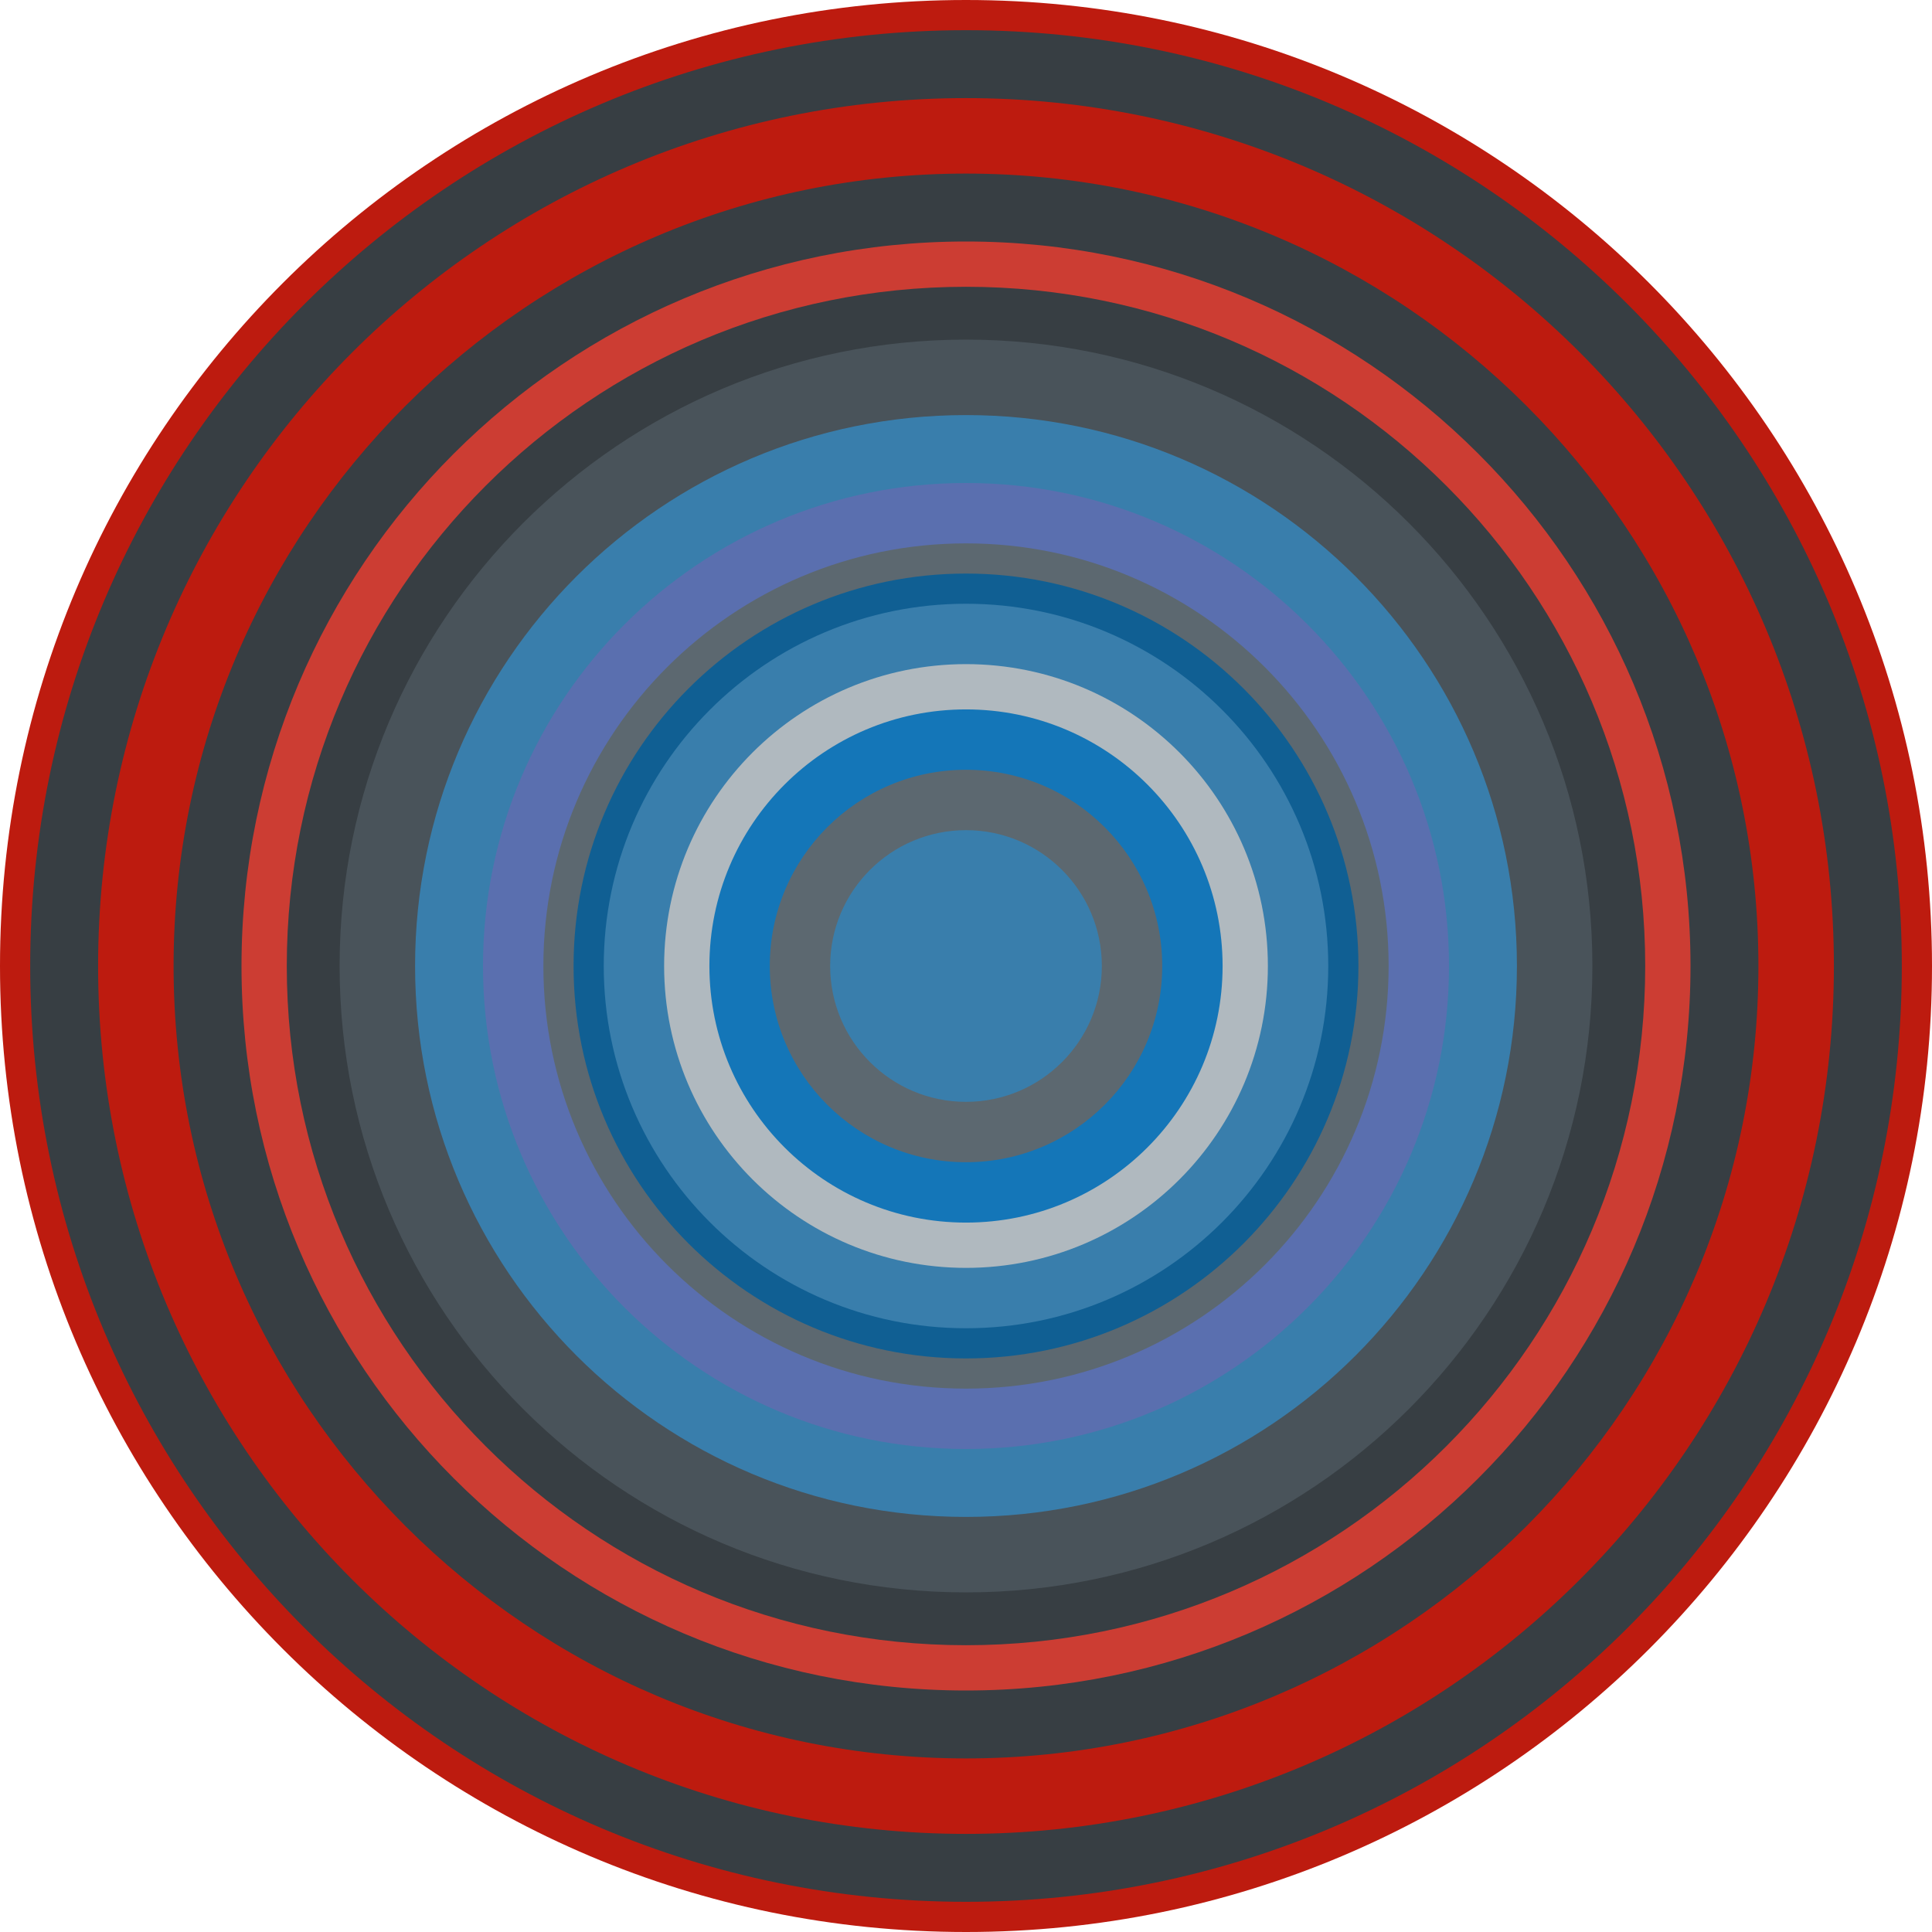
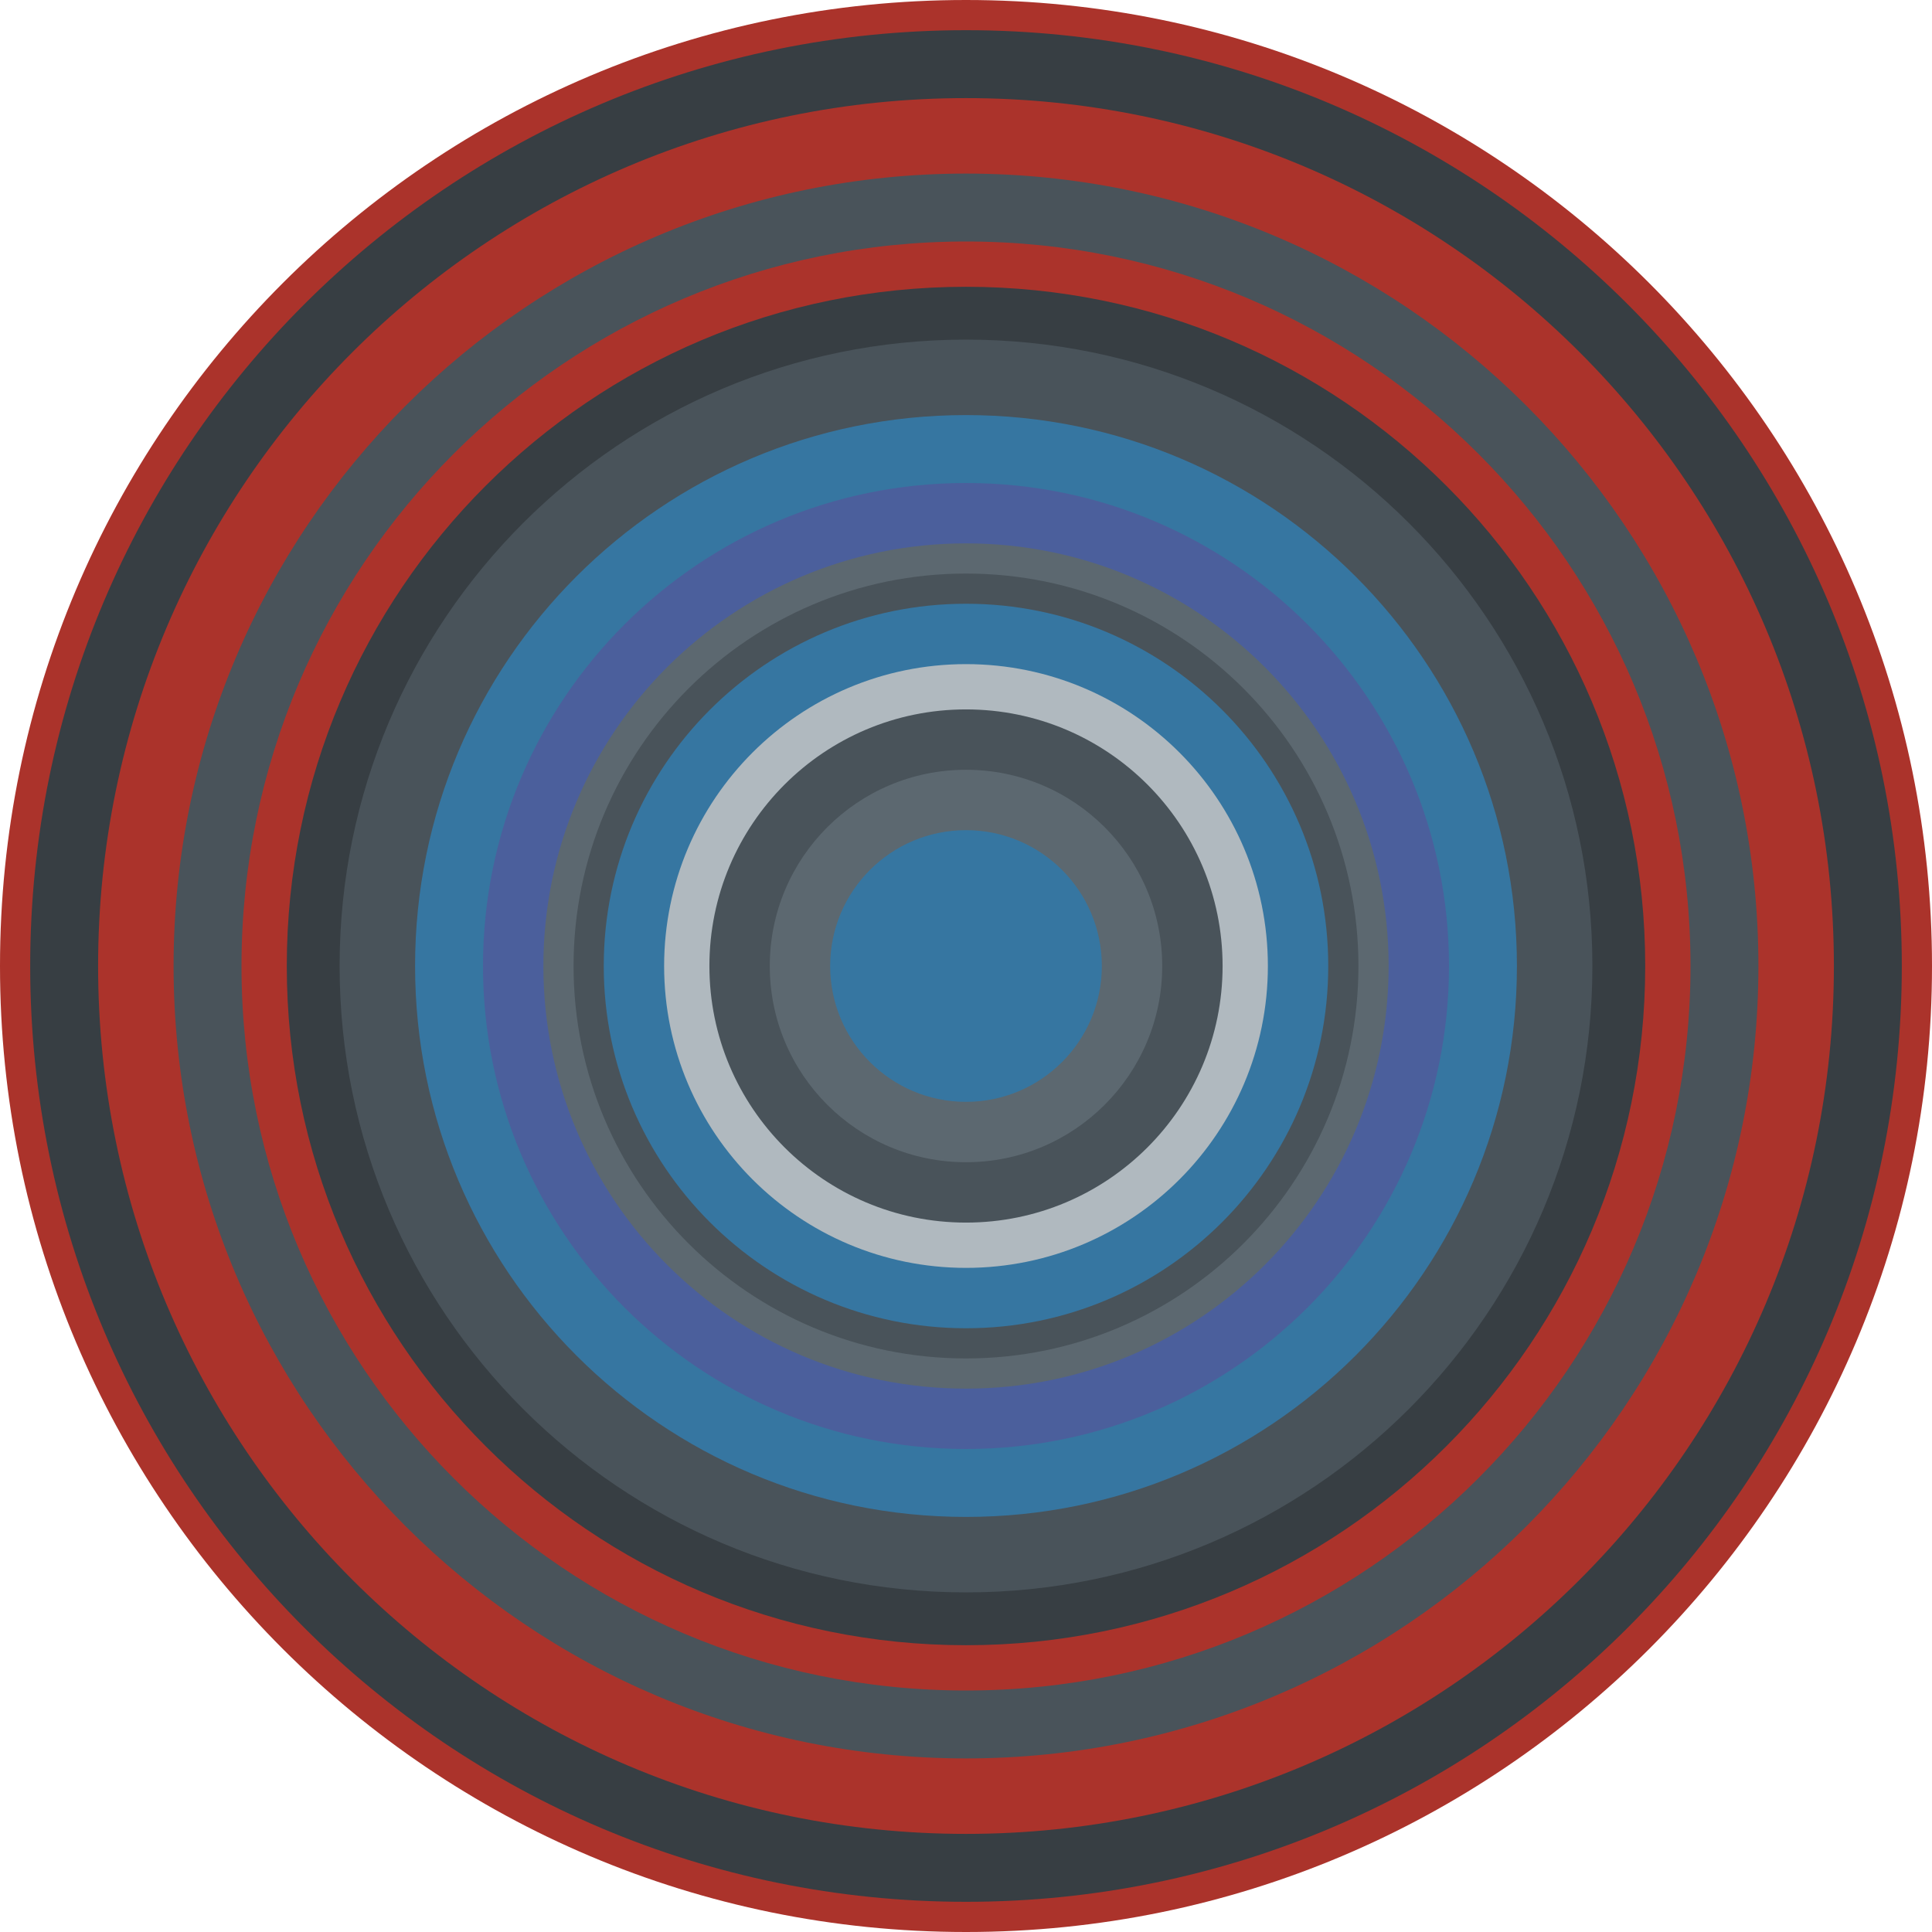
<svg xmlns="http://www.w3.org/2000/svg" width="512px" height="512px" viewBox="0 0 512 512" version="1.1">
  <g id="Page-1" stroke="none" stroke-width="1" fill="none" fill-rule="evenodd">
    <g id="icon512-full">
-       <g id="layers">
-         <circle id="layer16" fill="#BD1B0F" cx="256" cy="256" r="256" />
-         <circle id="layer15" fill="#373E43" cx="256" cy="256" r="248" />
-         <circle id="layer14" fill="#BD1B0F" cx="256" cy="256" r="230" />
-         <circle id="layer13" fill="#373E43" cx="256" cy="256" r="210" />
-         <circle id="layer12" fill="#CC3D33" cx="256" cy="256" r="192" />
-         <circle id="layer11" fill="#373E43" cx="256" cy="256" r="180" />
-         <circle id="layer10" fill="#49535A" cx="256" cy="256" r="166" />
-         <circle id="layer9" fill="#397EAC" cx="256" cy="256" r="146" />
-         <circle id="layer8" fill="#5A6FAF" cx="256" cy="256" r="128" />
-         <circle id="layer7" fill="#5C6870" cx="256" cy="256" r="112" />
-         <circle id="layer6" fill="#105F93" cx="256" cy="256" r="104" />
-         <circle id="layer5" fill="#397EAC" cx="256" cy="256" r="96" />
-         <circle id="layer4" fill="#B0B9BF" cx="256" cy="256" r="80" />
-         <circle id="layer3" fill="#1476B8" cx="256" cy="256" r="68" />
-         <circle id="layer2" fill="#5C6870" cx="256" cy="256" r="52" />
-         <circle id="layer1" fill="#397EAC" cx="256" cy="256" r="36" />
+       <g class="logo-layers">
+         <circle class="logo-layer16" fill="#AB332B" cx="256" cy="256" r="256" />
+         <circle class="logo-layer15" fill="#373E43" cx="256" cy="256" r="248" />
+         <circle class="logo-layer14" fill="#AB332B" cx="256" cy="256" r="230" />
+         <circle class="logo-layer13" fill="#49535A" cx="256" cy="256" r="210" />
+         <circle class="logo-layer12" fill="#AB332B" cx="256" cy="256" r="192" />
+         <circle class="logo-layer11" fill="#373E43" cx="256" cy="256" r="180" />
+         <circle class="logo-layer10" fill="#49535A" cx="256" cy="256" r="166" />
+         <circle class="logo-layer9" fill="#3676A1" cx="256" cy="256" r="146" />
+         <circle class="logo-layer8" fill="#4B5F9C" cx="256" cy="256" r="128" />
+         <circle class="logo-layer7" fill="#5C6870" cx="256" cy="256" r="112" />
+         <circle class="logo-layer6" fill="#49535A" cx="256" cy="256" r="104" />
+         <circle class="logo-layer5" fill="#3676A1" cx="256" cy="256" r="96" />
+         <circle class="logo-layer4" fill="#B0B9BF" cx="256" cy="256" r="80" />
+         <circle class="logo-layer3" fill="#49535A" cx="256" cy="256" r="68" />
+         <circle class="logo-layer2" fill="#5C6870" cx="256" cy="256" r="52" />
+         <circle class="logo-layer1" fill="#3676A1" cx="256" cy="256" r="36" />
      </g>
    </g>
  </g>
</svg>
